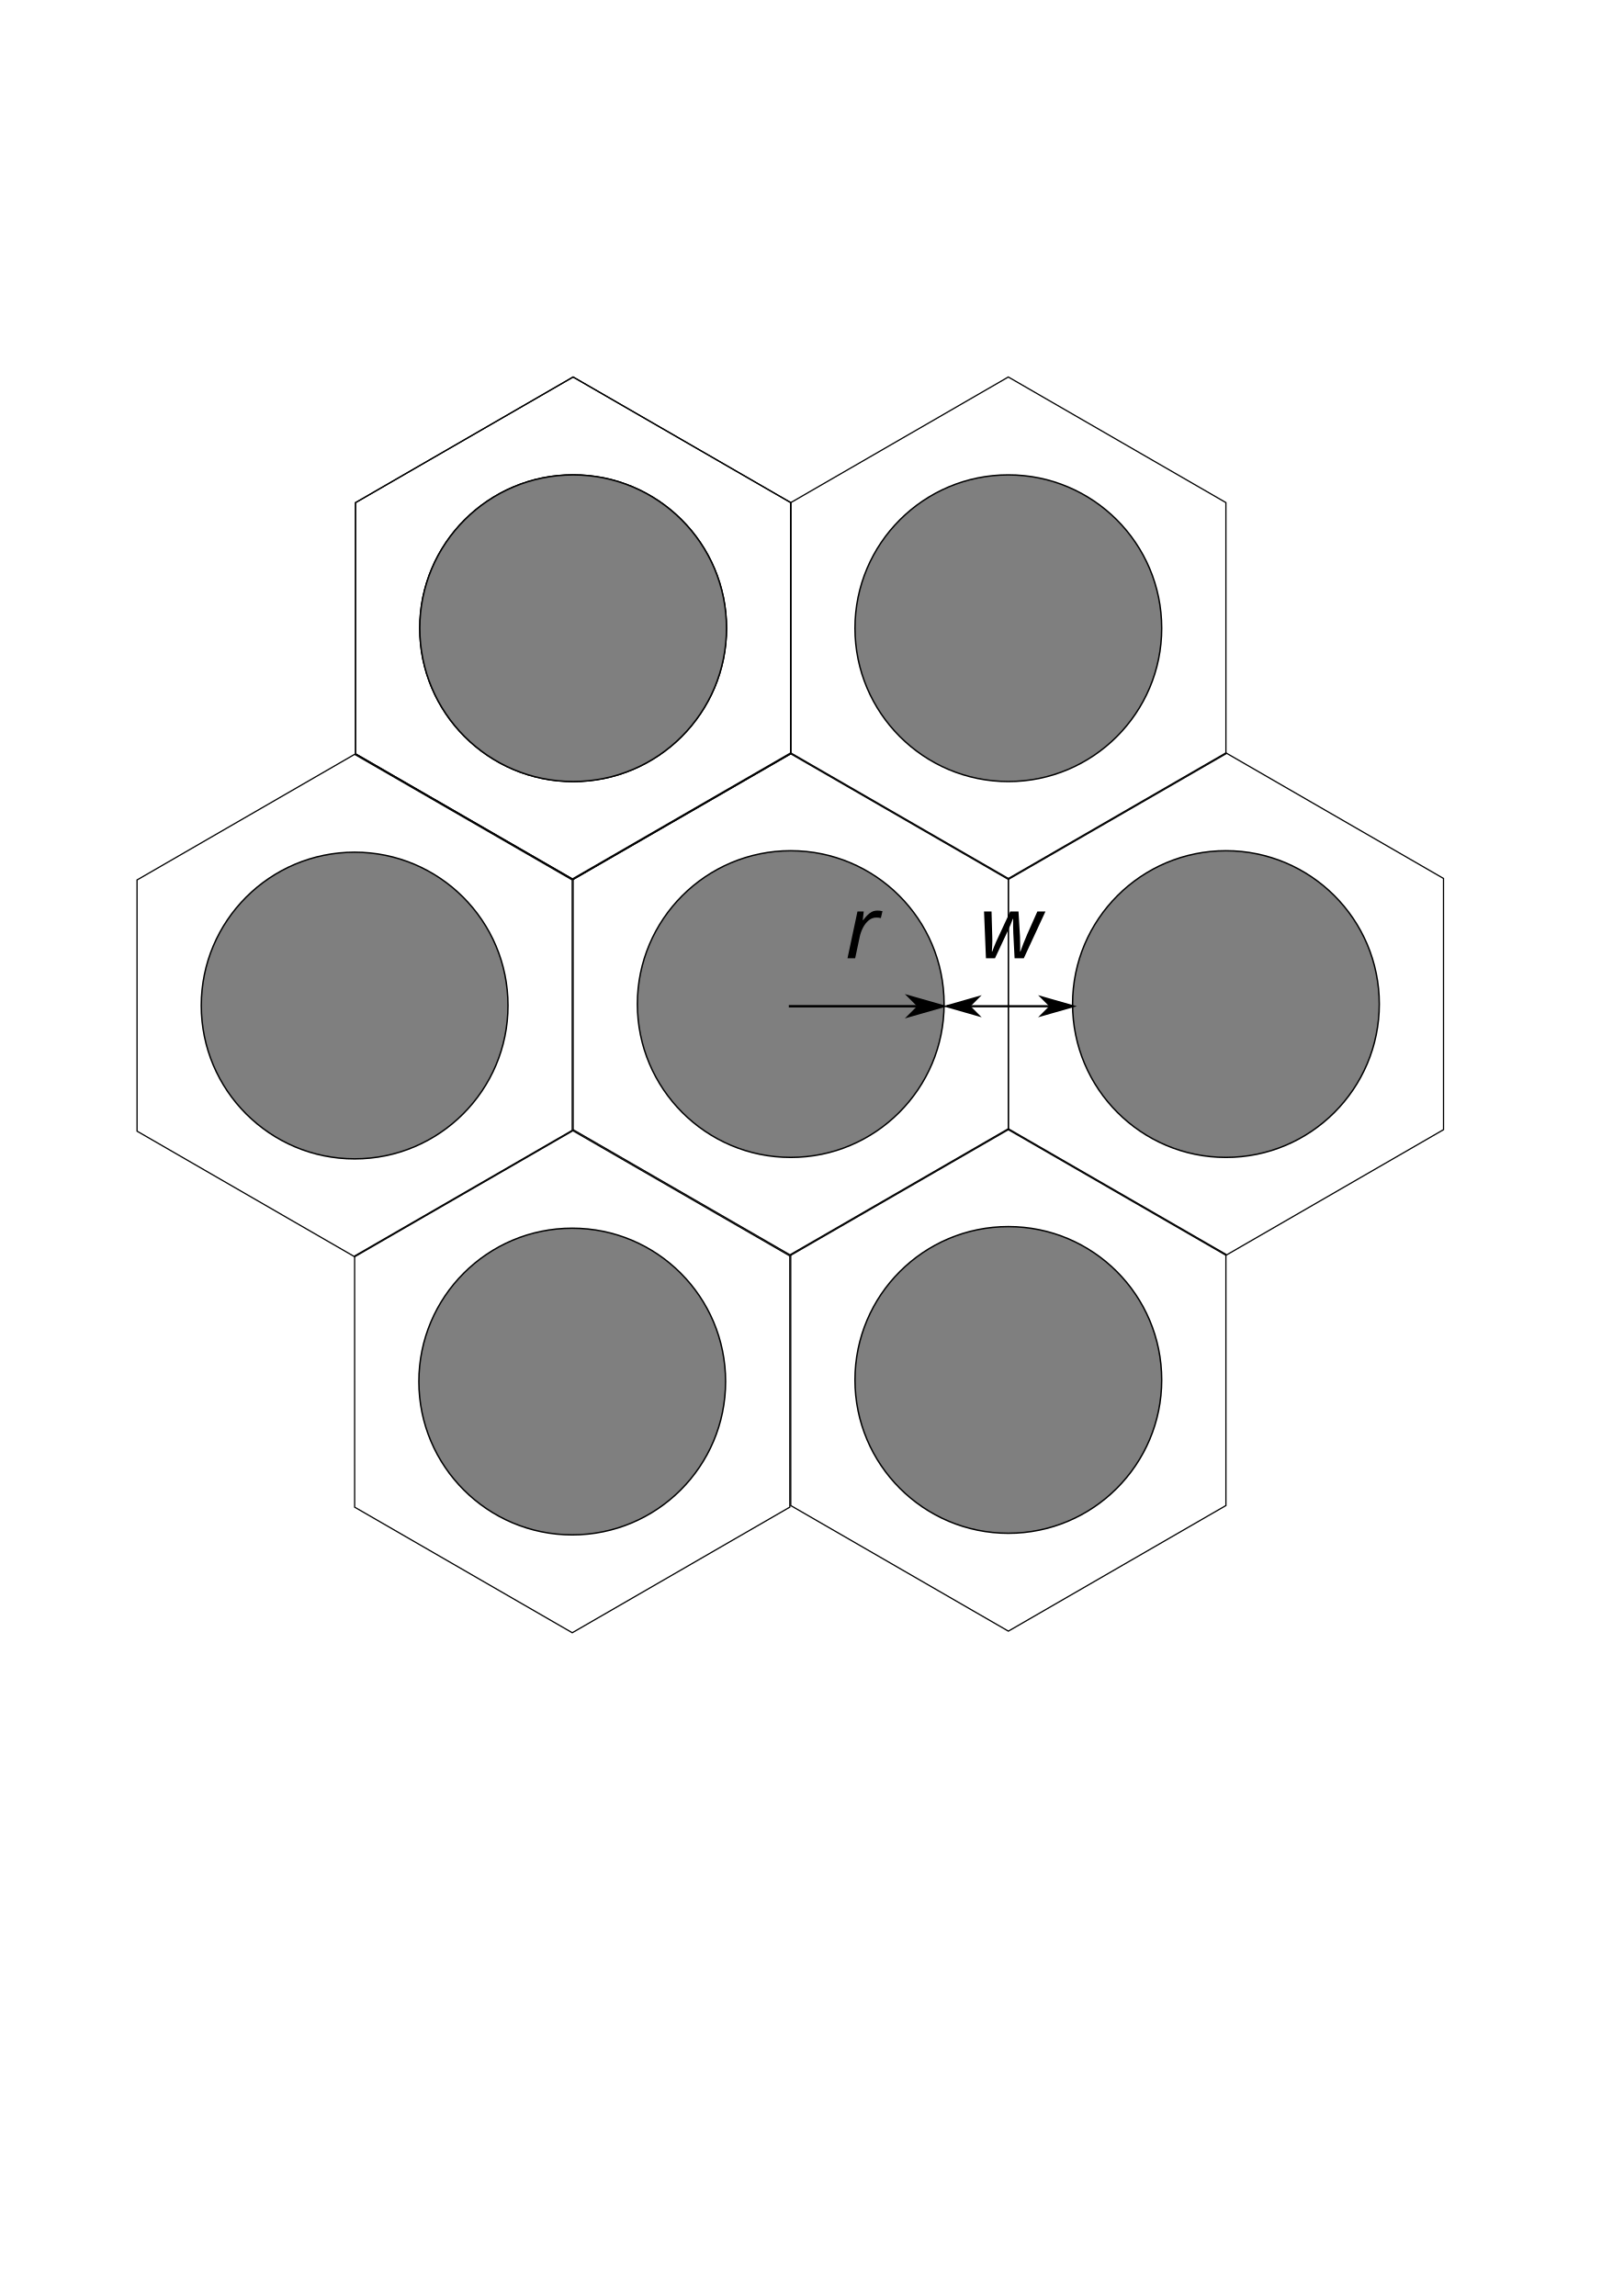
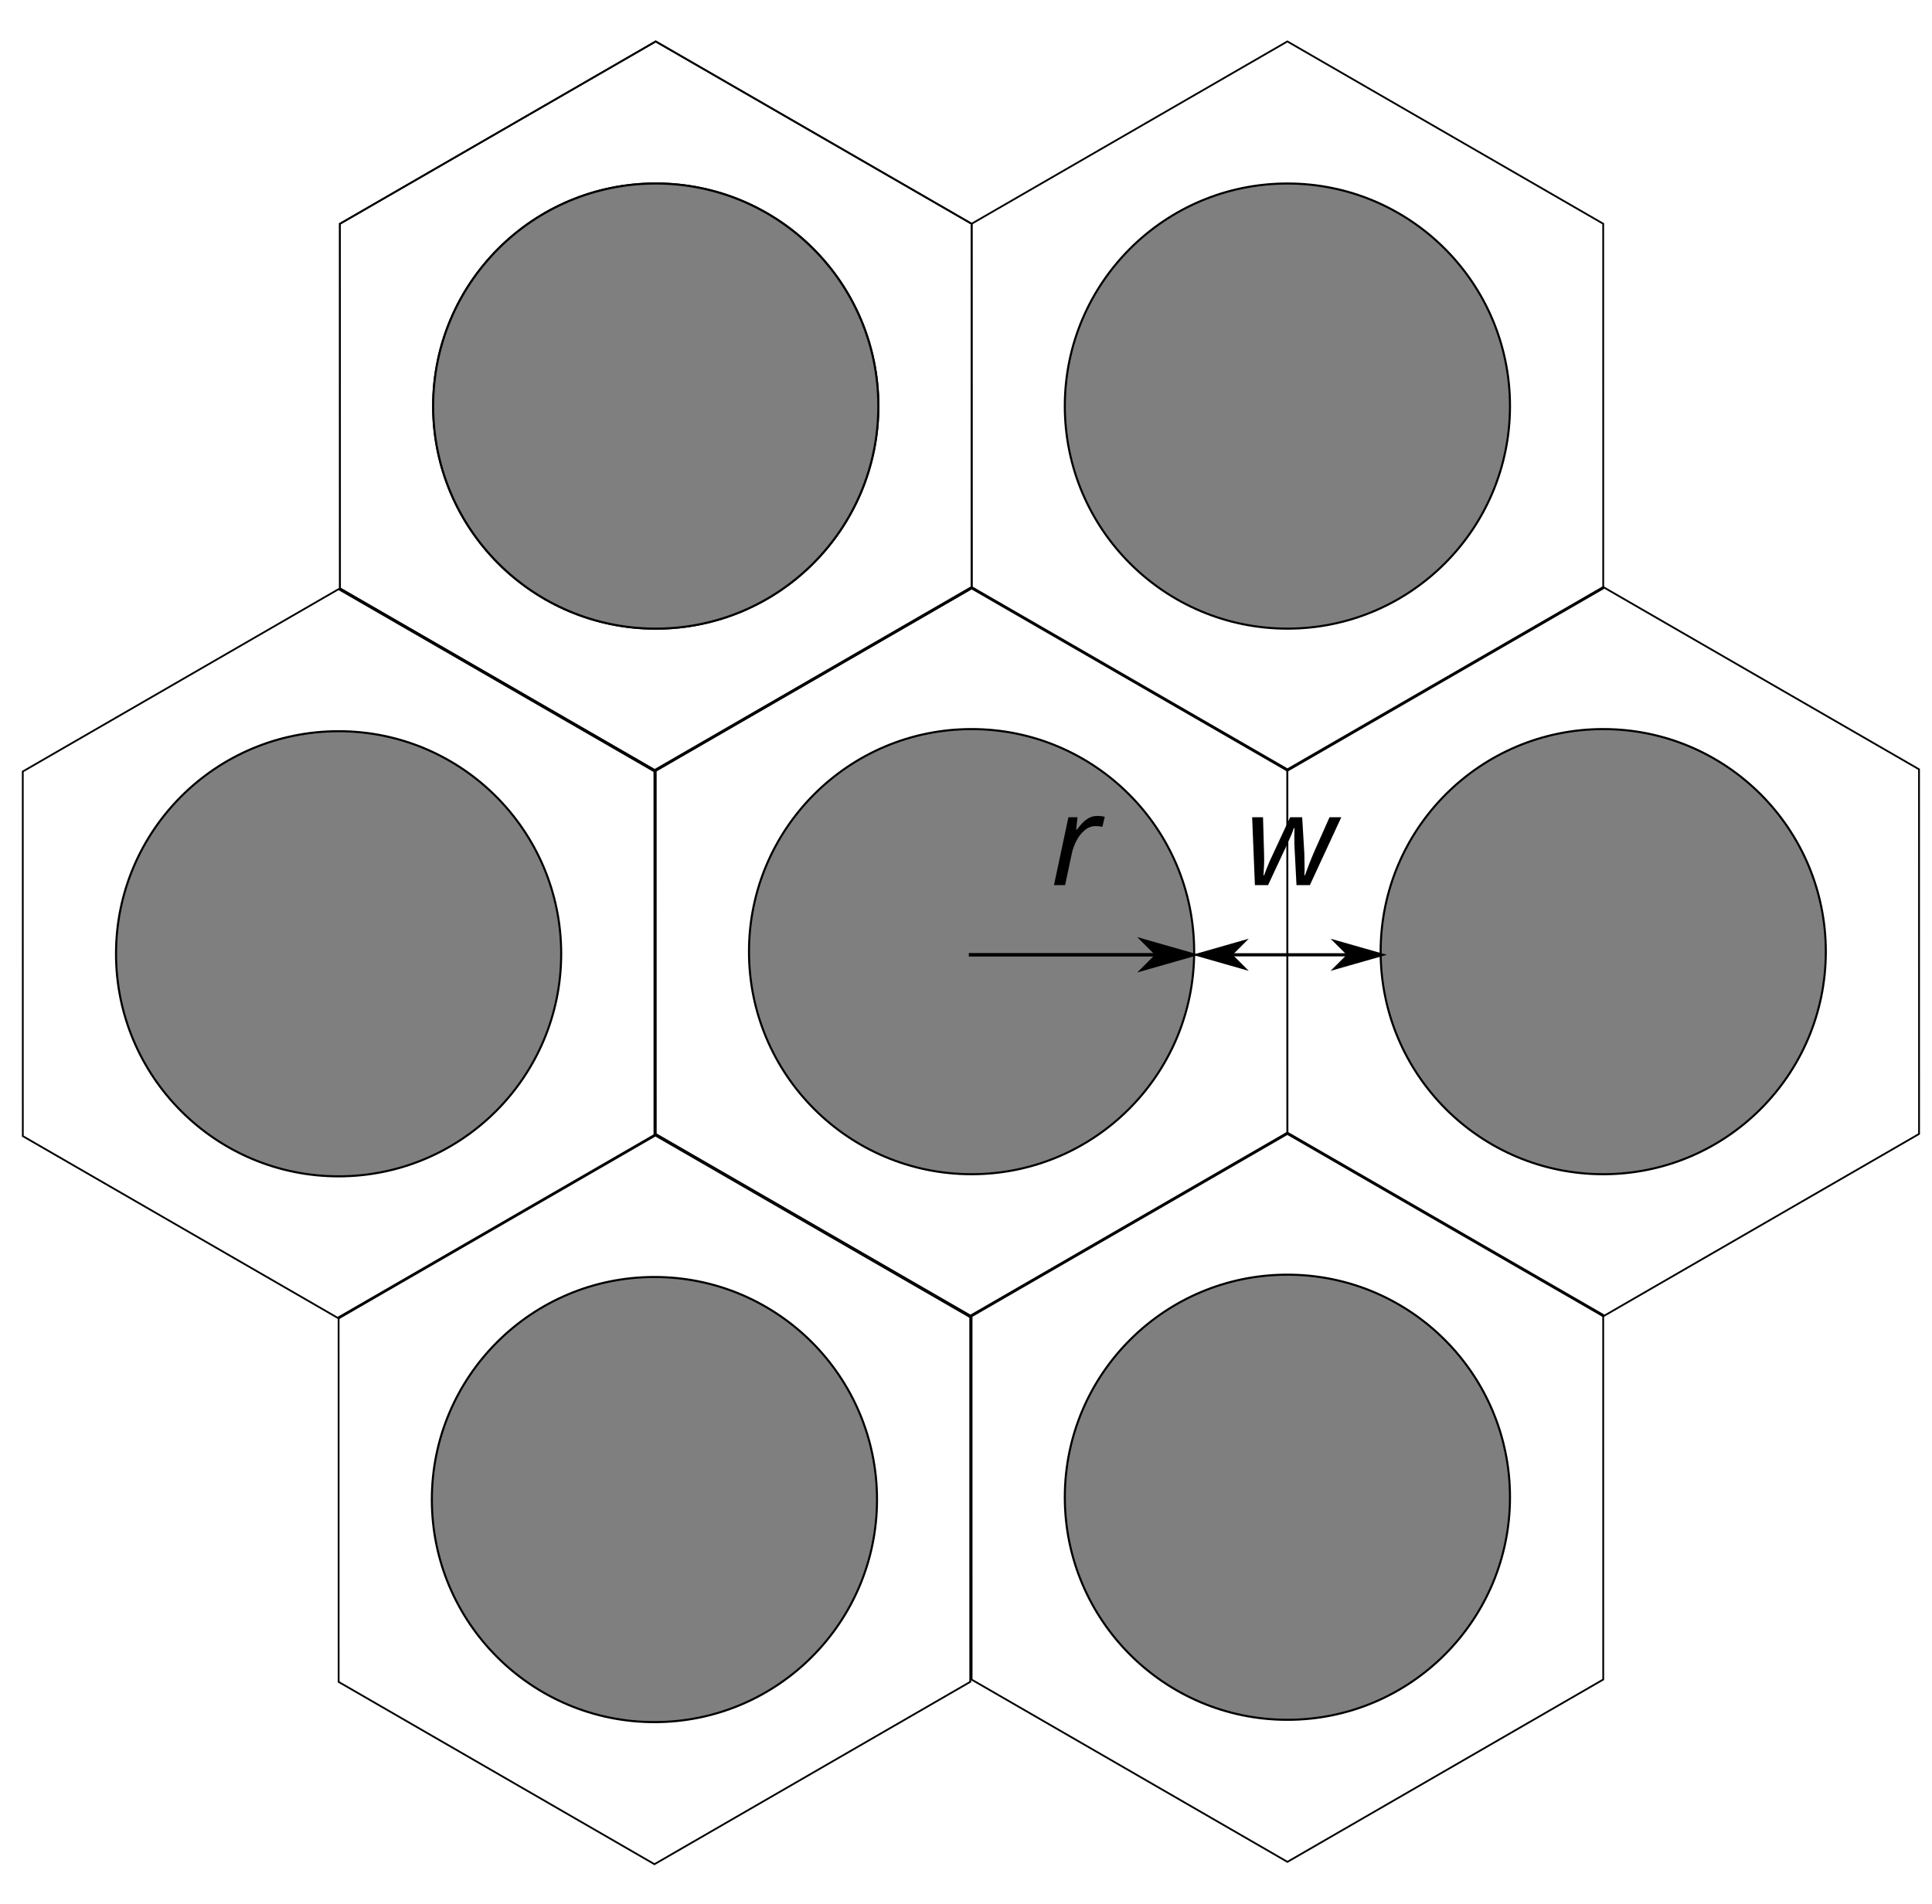
- <svg xmlns="http://www.w3.org/2000/svg" xmlns:xlink="http://www.w3.org/1999/xlink" width="744.094" height="1052.362" id="svg12730" version="1.1">
+ <svg xmlns="http://www.w3.org/2000/svg" xmlns:xlink="http://www.w3.org/1999/xlink" width="610" height="601" id="svg12730" version="1.1">
  <defs id="defs12732">
-     <marker orient="auto" refY="0.0" refX="0.0" id="Arrow1Lend" style="overflow:visible;">
-       <path id="path28510" d="M 0.0,0.0 L 5.0,-5.0 L -12.5,0.0 L 5.0,5.0 L 0.0,0.0 z " style="fill-rule:evenodd;stroke:#000000;stroke-width:1.0pt;" transform="scale(0.8) rotate(180) translate(12.5,0)" />
+     <marker orient="auto" refY="0" refX="0" id="Arrow1Lend" style="overflow:visible">
+       <path id="path28510" d="M 0,0 5,-5 -12.5,0 5,5 0,0 z" style="fill-rule:evenodd;stroke:#000000;stroke-width:1pt" transform="matrix(-0.8,0,0,-0.8,-10,0)" />
    </marker>
-     <marker orient="auto" refY="0.0" refX="0.0" id="Arrow1Lstart" style="overflow:visible">
-       <path id="path28507" d="M 0.0,0.0 L 5.0,-5.0 L -12.5,0.0 L 5.0,5.0 L 0.0,0.0 z " style="fill-rule:evenodd;stroke:#000000;stroke-width:1.0pt" transform="scale(0.8) translate(12.5,0)" />
+     <marker orient="auto" refY="0" refX="0" id="Arrow1Lstart" style="overflow:visible">
+       <path id="path28507" d="M 0,0 5,-5 -12.5,0 5,5 0,0 z" style="fill-rule:evenodd;stroke:#000000;stroke-width:1pt" transform="matrix(0.8,0,0,0.8,10,0)" />
    </marker>
    <marker orient="auto" refY="0" refX="0" id="Arrow1Lstart-7" style="overflow:visible">
      <path id="path28507-5" d="M 0,0 5,-5 -12.5,0 5,5 0,0 z" style="fill-rule:evenodd;stroke:#000000;stroke-width:1pt" transform="matrix(0.8,0,0,0.8,10,0)" />
    </marker>
    <marker orient="auto" refY="0" refX="0" id="Arrow1Lend-3" style="overflow:visible">
      <path id="path28510-8" d="M 0,0 5,-5 -12.5,0 5,5 0,0 z" style="fill-rule:evenodd;stroke:#000000;stroke-width:1pt" transform="matrix(-0.8,0,0,-0.8,-10,0)" />
    </marker>
  </defs>
-   <g id="layer1">
-     <g id="g29351" transform="translate(-20.53647,42.53984)">
+   <g id="layer1" transform="translate(0,-451.3622)">
+     <g id="g29351" transform="translate(-76.1459,334.1863)">
      <g transform="translate(74.6819,-7.260742)" id="g28421">
        <g id="g28226" transform="matrix(0.5648423,0,0,0.5648423,47.2179,53.06422)">
          <path transform="matrix(0.9997681,0.02153488,-0.02153488,0.9997681,16.92259,-177.7616)" d="m 454.286,419.505 4.408,203.793 L 284.408,729.012 105.714,630.934 101.306,427.141 275.592,321.426 z" id="path27440" style="fill:none;stroke:#000000;stroke-width:1px;stroke-linecap:butt;stroke-linejoin:miter;stroke-opacity:1" />
          <path transform="matrix(0.9265272,0,0,0.931482,90.97642,154.8889)" d="m 344.286,213.076 c 0,73.769 -60.122,133.571 -134.286,133.571 -74.164,0 -134.286,-59.802 -134.286,-133.571 C 75.714,139.307 135.836,79.505 210,79.505 c 74.164,0 134.286,59.802 134.286,133.571 z" id="path28224" style="fill:#7f7f7f;fill-opacity:1;fill-rule:evenodd;stroke:#000000;stroke-width:1.25;stroke-linecap:butt;stroke-linejoin:miter;stroke-miterlimit:4;stroke-opacity:1;stroke-dasharray:none" />
        </g>
        <use height="1052.362" width="744.094" x="0" y="0" xlink:href="#g28226" id="use28349" />
        <use x="0" y="0" xlink:href="#g28226" transform="translate(99.71758,172.2757)" id="use28351" width="744.094" height="1052.362" />
        <use x="0" y="0" xlink:href="#g28226" transform="translate(199.4352,344.5514)" id="use28353" width="744.094" height="1052.362" />
        <use height="1052.362" width="744.094" x="0" y="0" xlink:href="#g28226" transform="translate(199.4352,0)" id="use28355" />
        <use x="0" y="0" xlink:href="#g28226" transform="translate(299.1527,172.2757)" id="use28357" width="744.094" height="1052.362" />
        <use x="0" y="0" xlink:href="#g28226" transform="translate(-100.1338,172.9462)" id="use28363" width="744.094" height="1052.362" />
        <use x="0" y="0" xlink:href="#g28226" transform="translate(-0.4162592,345.2852)" id="use28365" width="744.094" height="1052.362" />
      </g>
      <text id="text28493" y="396.662" x="469.208" style="font-size:40px;font-style:normal;font-weight:normal;line-height:125%;letter-spacing:0px;word-spacing:0px;fill:#000000;fill-opacity:1;stroke:none;font-family:Sans" xml:space="preserve">
        <tspan style="font-style:italic;font-variant:normal;font-weight:normal;font-stretch:normal;font-family:STIX;-inkscape-font-specification:STIX Italic" y="396.662" x="469.208" id="tspan28495">w</tspan>
      </text>
      <text id="text28497" y="396.662" x="407.796" style="font-size:40px;font-style:normal;font-weight:normal;line-height:125%;letter-spacing:0px;word-spacing:0px;fill:#000000;fill-opacity:1;stroke:none;font-family:Sans" xml:space="preserve">
        <tspan style="font-style:italic;font-variant:normal;font-weight:normal;font-stretch:normal;font-family:STIX;-inkscape-font-specification:STIX Italic" y="396.662" x="407.796" id="tspan28499">r</tspan>
      </text>
      <path id="path28501" d="m 454.591,418.665 57.5,0" style="fill:none;stroke:#000000;stroke-width:1;stroke-linecap:butt;stroke-linejoin:miter;stroke-miterlimit:4;stroke-opacity:1;stroke-dasharray:none;marker-start:url(#Arrow1Lstart);marker-end:url(#Arrow1Lend)" />
      <path id="path28501-6" d="m 382.03,418.665 70.6,0" style="fill:none;stroke:#000000;stroke-width:1.101;stroke-linecap:butt;stroke-linejoin:miter;stroke-miterlimit:4;stroke-opacity:1;stroke-dasharray:none;marker-start:none;marker-end:url(#Arrow1Lend)" />
    </g>
  </g>
</svg>
